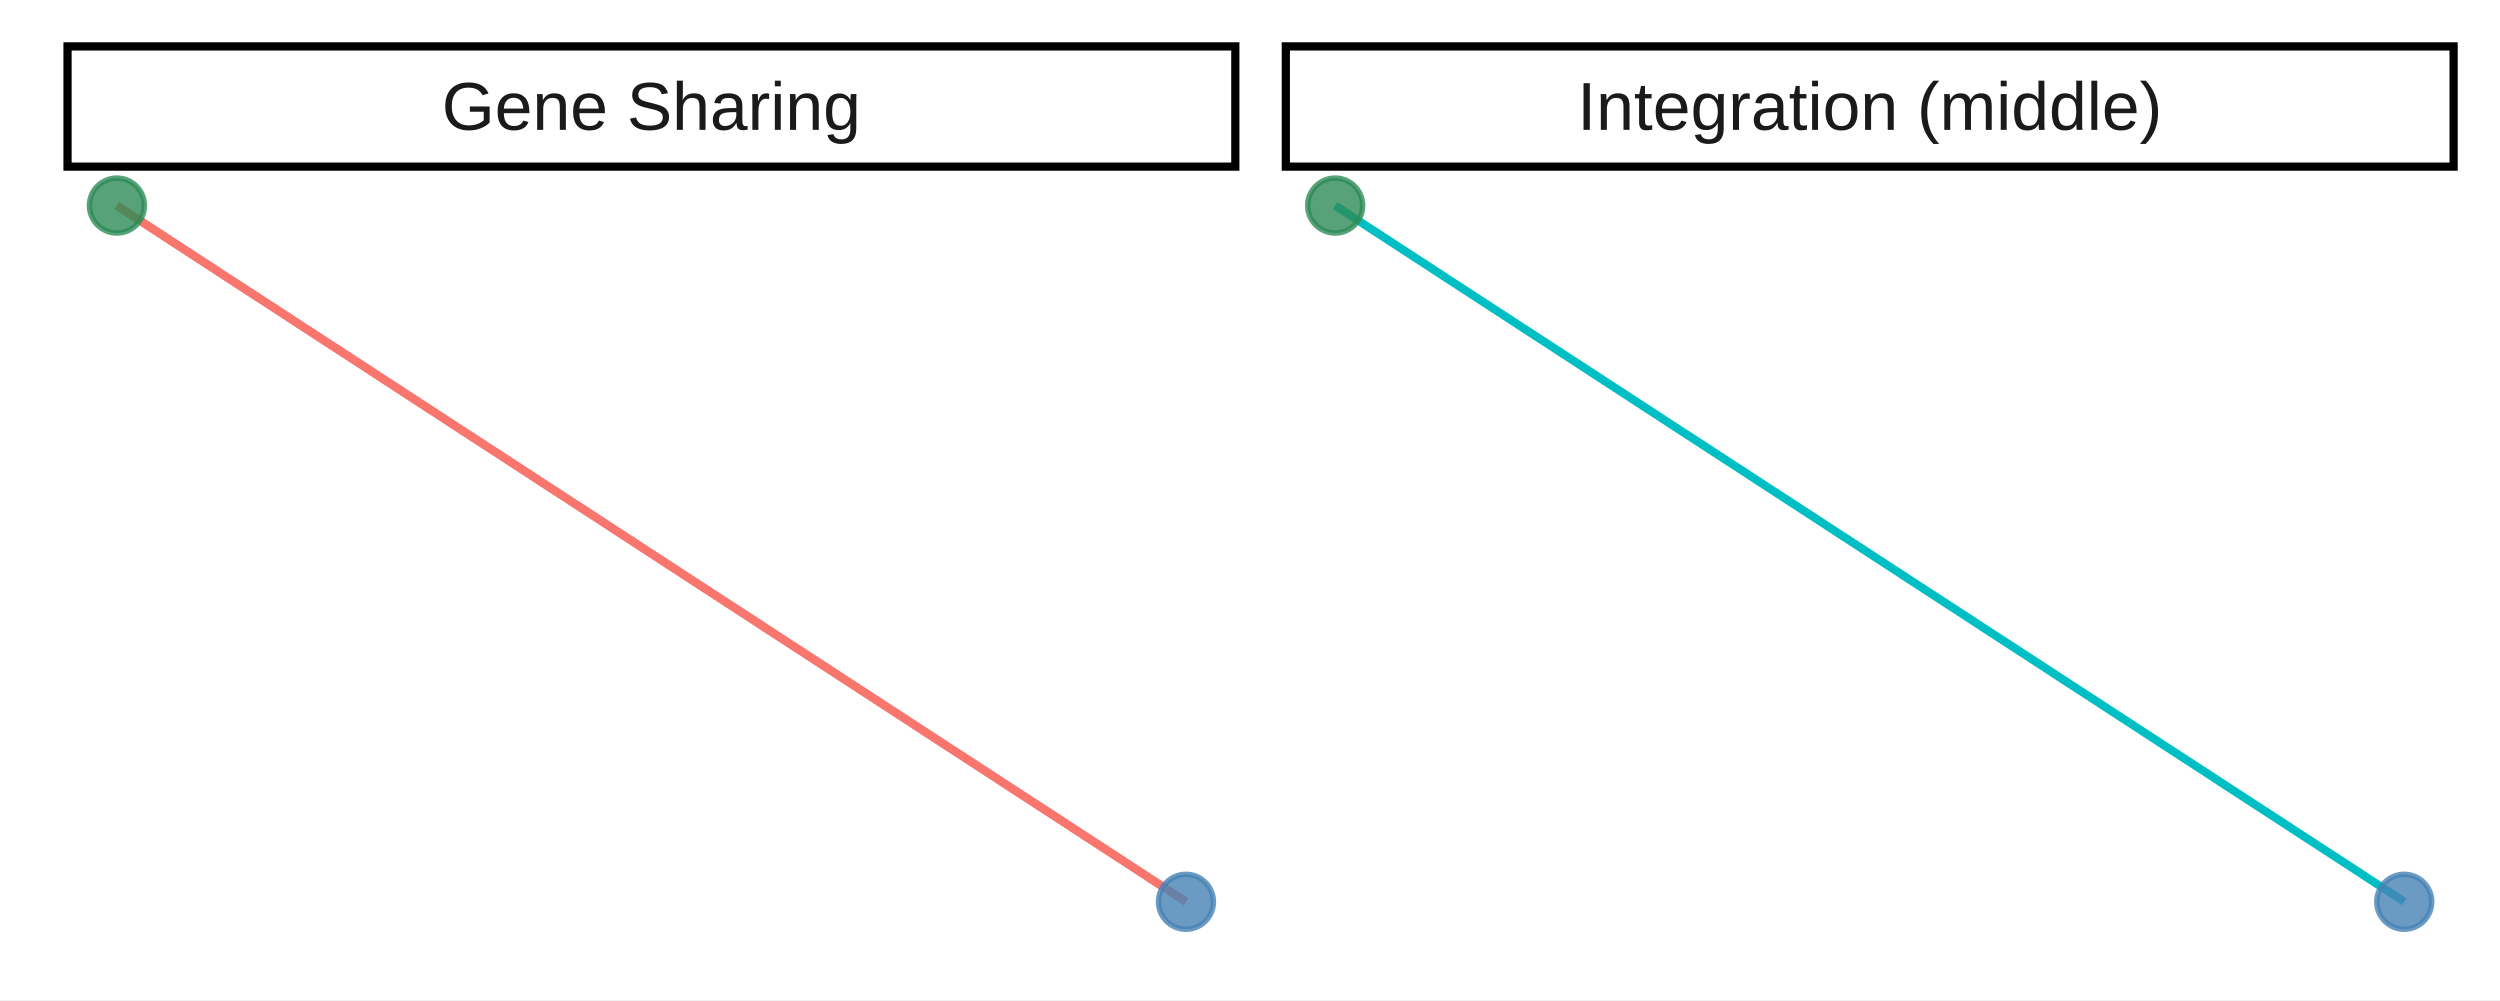
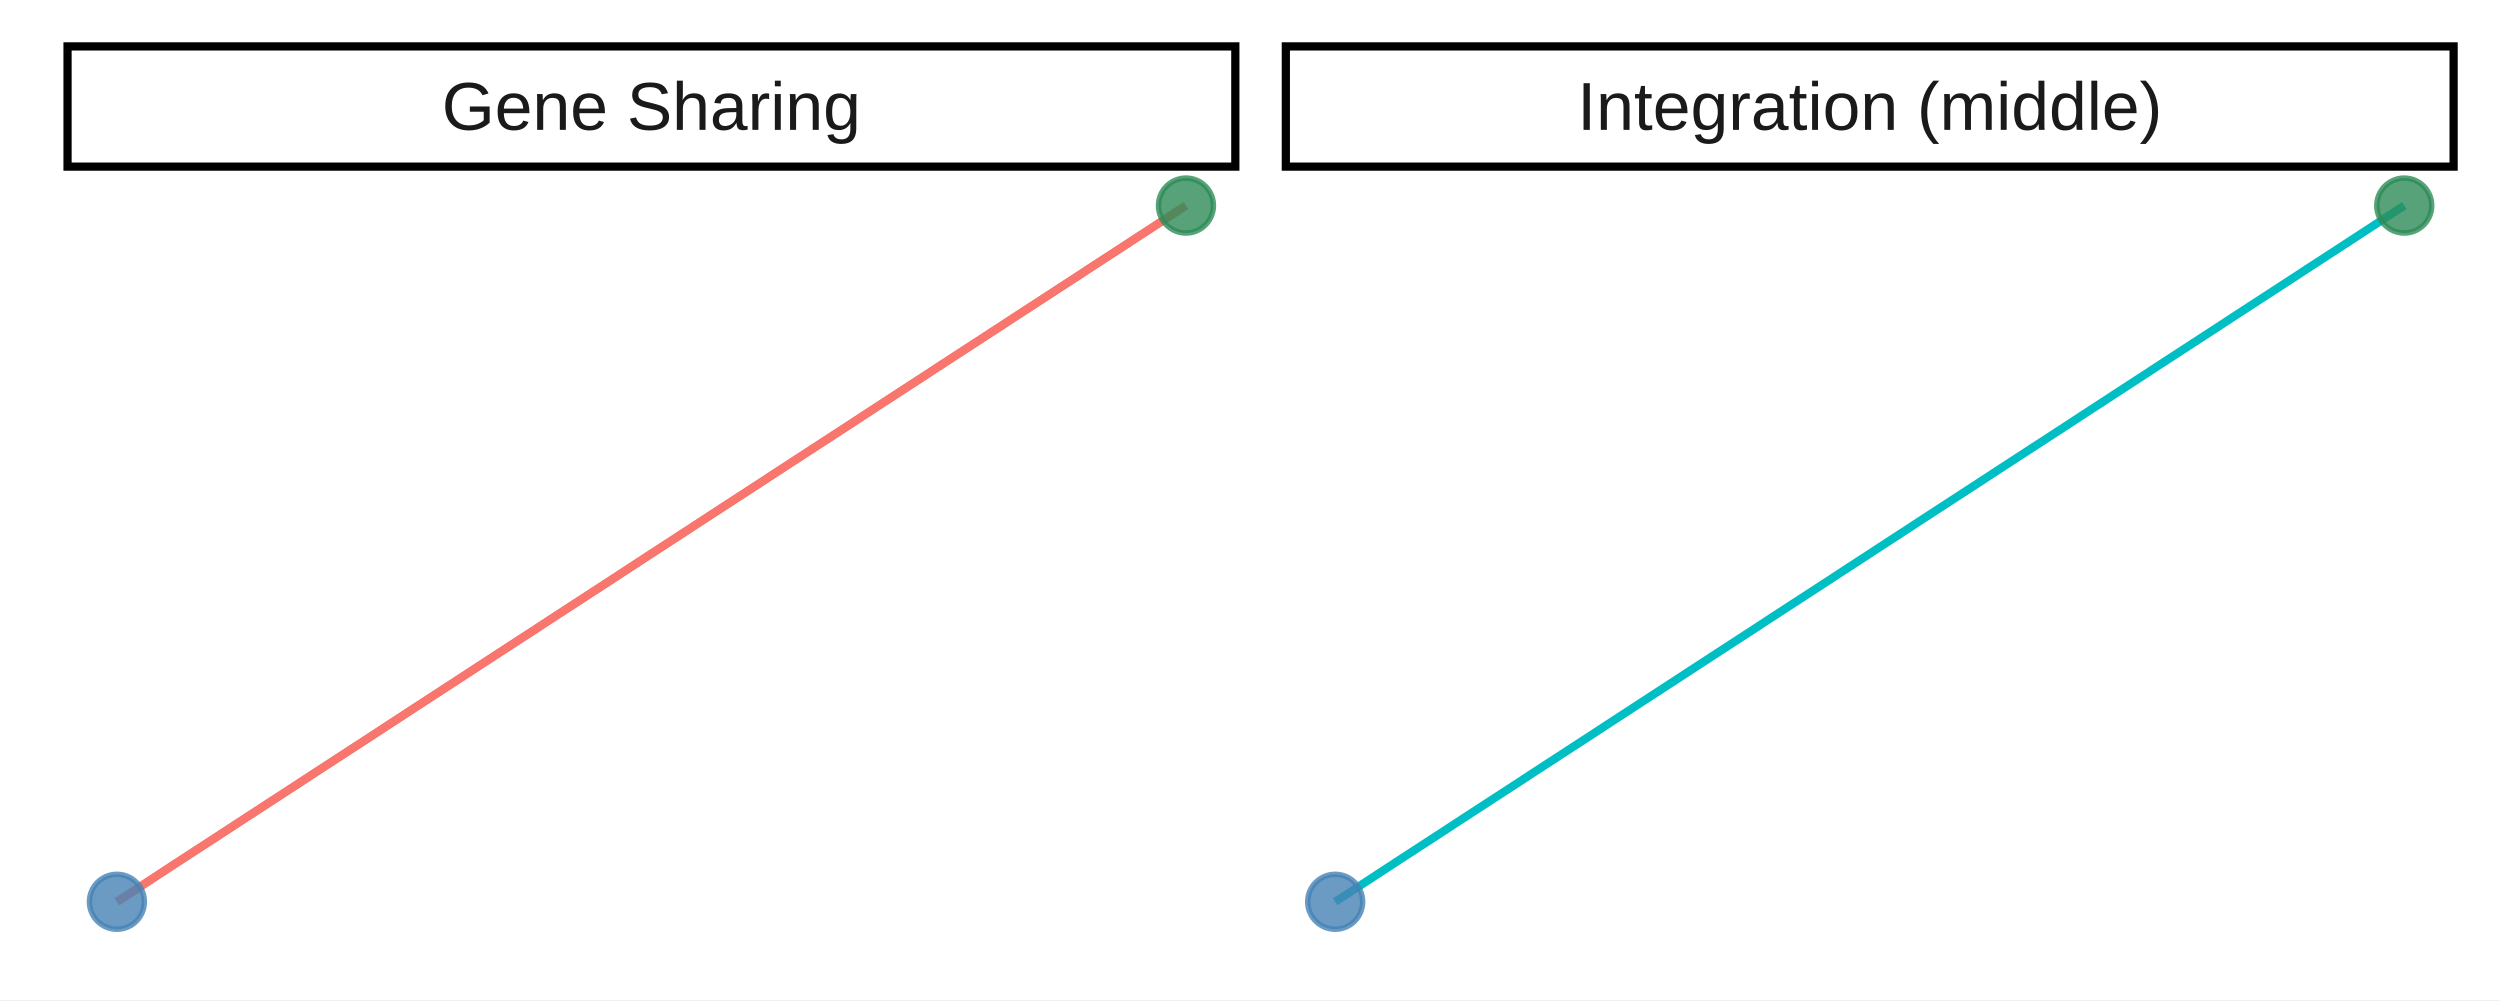
<svg xmlns="http://www.w3.org/2000/svg" width="324.00pt" height="129.60pt" viewBox="0 0 324.00 129.60">
  <g class="svglite">
    <defs>
      <style type="text/css">
    .svglite line, .svglite polyline, .svglite polygon, .svglite path, .svglite rect, .svglite circle {
      fill: none;
      stroke: #000000;
      stroke-linecap: round;
      stroke-linejoin: round;
      stroke-miterlimit: 10.00;
    }
    .svglite text {
      white-space: pre;
    }
    .svglite g.glyphgroup path {
      fill: inherit;
      stroke: none;
    }
  </style>
    </defs>
    <rect width="100%" height="100%" style="stroke: none; fill: #FFFFFF;" />
    <defs>
      <clipPath id="cpMC4wMHwzMjQuMDB8MC4wMHwxMjkuNjA=">
        <rect x="0.00" y="0.00" width="324.00" height="129.60" />
      </clipPath>
    </defs>
    <g clip-path="url(#cpMC4wMHwzMjQuMDB8MC4wMHwxMjkuNjA=)">
      <rect x="0" y="0.00" width="324.00" height="129.60" style="stroke-width: 1.07; stroke: #FFFFFF; fill: #FFFFFF;" />
    </g>
    <defs>
      <clipPath id="cpOC4yMnwxNjAuNjN8MjIuMTN8MTIxLjM4">
        <rect x="8.22" y="22.13" width="152.41" height="99.25" />
      </clipPath>
    </defs>
    <g clip-path="url(#cpOC4yMnwxNjAuNjN8MjIuMTN8MTIxLjM4)">
      <rect x="8.22" y="22.13" width="152.41" height="99.25" style="stroke-width: 1.07; stroke: none; fill: #FFFFFF;" />
-       <polyline points="153.70,116.87 152.30,115.96 150.90,115.05 149.50,114.14 148.10,113.22 146.70,112.31 145.31,111.40 143.91,110.49 142.51,109.58 141.11,108.67 139.71,107.76 138.31,106.84 136.91,105.93 135.51,105.02 134.11,104.11 132.71,103.20 131.31,102.29 129.91,101.38 128.51,100.46 127.11,99.55 125.71,98.64 124.31,97.73 122.91,96.82 121.51,95.91 120.11,95.00 118.71,94.08 117.31,93.17 115.91,92.26 114.51,91.35 113.12,90.44 111.72,89.53 110.32,88.62 108.92,87.71 107.52,86.79 106.12,85.88 104.72,84.97 103.32,84.06 101.92,83.15 100.52,82.24 99.12,81.33 97.72,80.41 96.32,79.50 94.92,78.59 93.52,77.68 92.12,76.77 90.72,75.86 89.32,74.95 87.92,74.03 86.52,73.12 85.12,72.21 83.72,71.30 82.33,70.39 80.93,69.48 79.53,68.57 78.13,67.65 76.73,66.74 75.33,65.83 73.93,64.92 72.53,64.01 71.13,63.10 69.73,62.19 68.33,61.27 66.93,60.36 65.53,59.45 64.13,58.54 62.73,57.63 61.33,56.72 59.93,55.81 58.53,54.90 57.13,53.98 55.73,53.07 54.33,52.16 52.93,51.25 51.54,50.34 50.14,49.43 48.74,48.52 47.34,47.60 45.94,46.69 44.54,45.78 43.14,44.87 41.74,43.96 40.34,43.05 38.94,42.14 37.54,41.22 36.14,40.31 34.74,39.40 33.34,38.49 31.94,37.58 30.54,36.67 29.14,35.76 27.74,34.84 26.34,33.93 24.94,33.02 23.54,32.11 22.14,31.20 20.75,30.29 19.35,29.38 17.95,28.46 16.55,27.55 15.15,26.64 " style="stroke-width: 1.07; stroke: #F8766D; stroke-linecap: butt;" />
-       <polyline points="153.70,116.87 152.30,115.96 150.90,115.05 149.50,114.14 148.10,113.22 146.70,112.31 145.31,111.40 143.91,110.49 142.51,109.58 141.11,108.67 139.71,107.76 138.31,106.84 136.91,105.93 135.51,105.02 134.11,104.11 132.71,103.20 131.31,102.29 129.91,101.38 128.51,100.46 127.11,99.55 125.71,98.64 124.31,97.73 122.91,96.82 121.51,95.91 120.11,95.00 118.71,94.08 117.31,93.17 115.91,92.26 114.51,91.35 113.12,90.44 111.72,89.53 110.32,88.62 108.92,87.71 107.52,86.79 106.12,85.88 104.72,84.97 103.32,84.06 101.92,83.15 100.52,82.24 99.12,81.33 97.72,80.41 96.32,79.50 94.92,78.59 93.52,77.68 92.12,76.77 90.72,75.86 89.32,74.95 87.92,74.03 86.52,73.12 85.12,72.21 83.72,71.30 82.33,70.39 80.93,69.48 79.53,68.57 78.13,67.65 76.73,66.74 75.33,65.83 73.93,64.92 72.53,64.01 71.13,63.10 69.73,62.19 68.33,61.27 66.93,60.36 65.53,59.45 64.13,58.54 62.73,57.63 61.33,56.72 59.93,55.81 58.53,54.90 57.13,53.98 55.73,53.07 54.33,52.16 52.93,51.25 51.54,50.34 50.14,49.43 48.74,48.52 47.34,47.60 45.94,46.69 44.54,45.78 43.14,44.87 41.74,43.96 40.34,43.05 38.94,42.14 37.54,41.22 36.14,40.31 34.74,39.40 33.34,38.49 31.94,37.58 30.54,36.67 29.14,35.76 27.74,34.84 26.34,33.93 24.94,33.02 23.54,32.11 22.14,31.20 20.75,30.29 19.35,29.38 17.95,28.46 16.55,27.55 15.15,26.64 " style="stroke-width: 1.07; stroke: #F8766D; stroke-linecap: butt;" />
-       <circle cx="153.70" cy="116.87" r="3.56" style="stroke-width: 0.71; stroke: #4682B4; stroke-opacity: 0.80; fill: #4682B4; fill-opacity: 0.80;" />
-       <circle cx="15.15" cy="26.64" r="3.56" style="stroke-width: 0.71; stroke: #2E8B57; stroke-opacity: 0.80; fill: #2E8B57; fill-opacity: 0.80;" />
+       <polyline points="15.15,116.87 16.55,115.96 17.95,115.05 19.35,114.14 20.75,113.22 22.14,112.31 23.54,111.40 24.94,110.49 26.34,109.58 27.74,108.67 29.14,107.76 30.54,106.84 31.94,105.93 33.34,105.02 34.74,104.11 36.14,103.20 37.54,102.29 38.94,101.38 40.34,100.46 41.74,99.55 43.14,98.64 44.54,97.73 45.94,96.82 47.34,95.91 48.74,95.00 50.14,94.08 51.54,93.17 52.93,92.26 54.33,91.35 55.73,90.44 57.13,89.53 58.53,88.62 59.93,87.71 61.33,86.79 62.73,85.88 64.13,84.97 65.53,84.06 66.93,83.15 68.33,82.24 69.73,81.33 71.13,80.41 72.53,79.50 73.93,78.59 75.33,77.68 76.73,76.77 78.13,75.86 79.53,74.95 80.93,74.03 82.33,73.12 83.72,72.21 85.12,71.30 86.52,70.39 87.92,69.48 89.32,68.57 90.72,67.65 92.12,66.74 93.52,65.83 94.92,64.92 96.32,64.01 97.72,63.10 99.12,62.19 100.52,61.27 101.92,60.36 103.32,59.45 104.72,58.54 106.12,57.63 107.52,56.72 108.92,55.81 110.32,54.90 111.72,53.98 113.12,53.07 114.51,52.16 115.91,51.25 117.31,50.34 118.71,49.43 120.11,48.52 121.51,47.60 122.91,46.69 124.31,45.78 125.71,44.87 127.11,43.96 128.51,43.05 129.91,42.14 131.31,41.22 132.71,40.31 134.11,39.40 135.51,38.49 136.91,37.58 138.31,36.67 139.71,35.76 141.11,34.84 142.51,33.93 143.91,33.02 145.31,32.11 146.70,31.20 148.10,30.29 149.50,29.38 150.90,28.46 152.30,27.55 153.70,26.64 " style="stroke-width: 1.07; stroke: #F8766D; stroke-linecap: butt;" />
+       <polyline points="15.15,116.87 16.55,115.96 17.95,115.05 19.35,114.14 20.75,113.22 22.14,112.31 23.54,111.40 24.94,110.49 26.34,109.58 27.74,108.67 29.14,107.76 30.54,106.84 31.94,105.93 33.34,105.02 34.74,104.11 36.14,103.20 37.54,102.29 38.94,101.38 40.34,100.46 41.74,99.55 43.14,98.64 44.54,97.73 45.94,96.82 47.34,95.91 48.74,95.00 50.14,94.08 51.54,93.17 52.93,92.26 54.33,91.35 55.73,90.44 57.13,89.53 58.53,88.62 59.93,87.71 61.33,86.79 62.73,85.88 64.13,84.97 65.53,84.06 66.93,83.15 68.33,82.24 69.73,81.33 71.13,80.41 72.53,79.50 73.93,78.59 75.33,77.68 76.73,76.77 78.13,75.86 79.53,74.95 80.93,74.03 82.33,73.12 83.72,72.21 85.12,71.30 86.52,70.39 87.92,69.48 89.32,68.57 90.72,67.65 92.12,66.74 93.52,65.83 94.92,64.92 96.32,64.01 97.72,63.10 99.12,62.19 100.52,61.27 101.92,60.36 103.32,59.45 104.72,58.54 106.12,57.63 107.52,56.72 108.92,55.81 110.32,54.90 111.72,53.98 113.12,53.07 114.51,52.16 115.91,51.25 117.31,50.34 118.71,49.43 120.11,48.52 121.51,47.60 122.91,46.69 124.31,45.78 125.71,44.87 127.11,43.96 128.51,43.05 129.91,42.14 131.31,41.22 132.71,40.31 134.11,39.40 135.51,38.49 136.91,37.58 138.31,36.67 139.71,35.76 141.11,34.84 142.51,33.93 143.91,33.02 145.31,32.11 146.70,31.20 148.10,30.29 149.50,29.38 150.90,28.46 152.30,27.55 153.70,26.64 " style="stroke-width: 1.07; stroke: #F8766D; stroke-linecap: butt;" />
+       <circle cx="15.15" cy="116.87" r="3.56" style="stroke-width: 0.71; stroke: #4682B4; stroke-opacity: 0.80; fill: #4682B4; fill-opacity: 0.80;" />
+       <circle cx="153.70" cy="26.64" r="3.56" style="stroke-width: 0.71; stroke: #2E8B57; stroke-opacity: 0.80; fill: #2E8B57; fill-opacity: 0.80;" />
    </g>
    <g clip-path="url(#cpMC4wMHwzMjQuMDB8MC4wMHwxMjkuNjA=)">
</g>
    <defs>
      <clipPath id="cpMTY2LjExfDMxOC41MnwyMi4xM3wxMjEuMzg=">
        <rect x="166.11" y="22.13" width="152.41" height="99.25" />
      </clipPath>
    </defs>
    <g clip-path="url(#cpMTY2LjExfDMxOC41MnwyMi4xM3wxMjEuMzg=)">
      <rect x="166.11" y="22.13" width="152.41" height="99.25" style="stroke-width: 1.07; stroke: none; fill: #FFFFFF;" />
-       <polyline points="311.59,116.87 310.19,115.96 308.79,115.05 307.39,114.14 305.99,113.22 304.60,112.31 303.20,111.40 301.80,110.49 300.40,109.58 299.00,108.67 297.60,107.76 296.20,106.84 294.80,105.93 293.40,105.02 292.00,104.11 290.60,103.20 289.20,102.29 287.80,101.38 286.40,100.46 285.00,99.55 283.60,98.64 282.20,97.73 280.80,96.82 279.40,95.91 278.00,95.00 276.60,94.08 275.20,93.17 273.80,92.26 272.41,91.35 271.01,90.44 269.61,89.53 268.21,88.62 266.81,87.71 265.41,86.79 264.01,85.88 262.61,84.97 261.21,84.06 259.81,83.15 258.41,82.24 257.01,81.33 255.61,80.41 254.21,79.50 252.81,78.59 251.41,77.68 250.01,76.77 248.61,75.86 247.21,74.95 245.81,74.03 244.41,73.12 243.01,72.21 241.62,71.30 240.22,70.39 238.82,69.48 237.42,68.57 236.02,67.65 234.62,66.74 233.22,65.83 231.82,64.92 230.42,64.01 229.02,63.10 227.62,62.19 226.22,61.27 224.82,60.36 223.42,59.45 222.02,58.54 220.62,57.63 219.22,56.72 217.82,55.81 216.42,54.90 215.02,53.98 213.62,53.07 212.22,52.16 210.83,51.25 209.43,50.34 208.03,49.43 206.63,48.52 205.23,47.60 203.83,46.69 202.43,45.78 201.03,44.87 199.63,43.96 198.23,43.05 196.83,42.14 195.43,41.22 194.03,40.31 192.63,39.40 191.23,38.49 189.83,37.58 188.43,36.67 187.03,35.76 185.63,34.84 184.23,33.93 182.83,33.02 181.43,32.11 180.04,31.20 178.64,30.29 177.24,29.38 175.84,28.46 174.44,27.55 173.04,26.64 " style="stroke-width: 1.07; stroke: #00BFC4; stroke-linecap: butt;" />
-       <circle cx="311.59" cy="116.87" r="3.56" style="stroke-width: 0.71; stroke: #4682B4; stroke-opacity: 0.80; fill: #4682B4; fill-opacity: 0.80;" />
-       <circle cx="173.04" cy="26.64" r="3.56" style="stroke-width: 0.71; stroke: #2E8B57; stroke-opacity: 0.80; fill: #2E8B57; fill-opacity: 0.80;" />
+       <polyline points="173.04,116.87 174.44,115.96 175.84,115.05 177.24,114.14 178.64,113.22 180.04,112.31 181.43,111.40 182.83,110.49 184.23,109.58 185.63,108.67 187.03,107.76 188.43,106.84 189.83,105.93 191.23,105.02 192.63,104.11 194.03,103.20 195.43,102.29 196.83,101.38 198.23,100.46 199.63,99.55 201.03,98.64 202.43,97.73 203.83,96.82 205.23,95.91 206.63,95.00 208.03,94.08 209.43,93.17 210.83,92.26 212.22,91.35 213.62,90.44 215.02,89.53 216.42,88.62 217.82,87.71 219.22,86.79 220.62,85.88 222.02,84.97 223.42,84.06 224.82,83.15 226.22,82.24 227.62,81.33 229.02,80.41 230.42,79.50 231.82,78.59 233.22,77.68 234.62,76.77 236.02,75.86 237.42,74.95 238.82,74.03 240.22,73.12 241.62,72.21 243.01,71.30 244.41,70.39 245.81,69.48 247.21,68.57 248.61,67.65 250.01,66.74 251.41,65.83 252.81,64.92 254.21,64.01 255.61,63.10 257.01,62.19 258.41,61.27 259.81,60.36 261.21,59.45 262.61,58.54 264.01,57.63 265.41,56.72 266.81,55.81 268.21,54.90 269.61,53.98 271.01,53.07 272.41,52.16 273.80,51.25 275.20,50.34 276.60,49.43 278.00,48.52 279.40,47.60 280.80,46.69 282.20,45.78 283.60,44.87 285.00,43.96 286.40,43.05 287.80,42.14 289.20,41.22 290.60,40.31 292.00,39.40 293.40,38.49 294.80,37.58 296.20,36.67 297.60,35.76 299.00,34.84 300.40,33.93 301.80,33.02 303.20,32.11 304.60,31.20 305.99,30.29 307.39,29.38 308.79,28.46 310.19,27.55 311.59,26.64 " style="stroke-width: 1.07; stroke: #00BFC4; stroke-linecap: butt;" />
+       <circle cx="173.04" cy="116.87" r="3.56" style="stroke-width: 0.71; stroke: #4682B4; stroke-opacity: 0.80; fill: #4682B4; fill-opacity: 0.80;" />
+       <circle cx="311.59" cy="26.64" r="3.56" style="stroke-width: 0.71; stroke: #2E8B57; stroke-opacity: 0.80; fill: #2E8B57; fill-opacity: 0.80;" />
    </g>
    <g clip-path="url(#cpMC4wMHwzMjQuMDB8MC4wMHwxMjkuNjA=)">
</g>
    <defs>
      <clipPath id="cpOC4yMnwxNjAuNjN8NS40OHwyMi4xMw==">
        <rect x="8.22" y="5.48" width="152.41" height="16.65" />
      </clipPath>
    </defs>
    <g clip-path="url(#cpOC4yMnwxNjAuNjN8NS40OHwyMi4xMw==)">
      <rect x="8.22" y="5.48" width="152.41" height="16.65" style="stroke-width: 2.13; fill: #FFFFFF;" />
      <text x="84.42" y="16.83" text-anchor="middle" style="font-size: 8.80px;fill: #1A1A1A; font-family: &quot;Liberation Sans&quot;;" textLength="54.27px" lengthAdjust="spacingAndGlyphs">Gene Sharing</text>
    </g>
    <g clip-path="url(#cpMC4wMHwzMjQuMDB8MC4wMHwxMjkuNjA=)">
</g>
    <defs>
      <clipPath id="cpMTY2LjExfDMxOC41Mnw1LjQ4fDIyLjEz">
        <rect x="166.11" y="5.48" width="152.41" height="16.65" />
      </clipPath>
    </defs>
    <g clip-path="url(#cpMTY2LjExfDMxOC41Mnw1LjQ4fDIyLjEz)">
      <rect x="166.11" y="5.48" width="152.41" height="16.65" style="stroke-width: 2.13; fill: #FFFFFF;" />
      <text x="242.32" y="16.83" text-anchor="middle" style="font-size: 8.80px;fill: #1A1A1A; font-family: &quot;Liberation Sans&quot;;" textLength="75.72px" lengthAdjust="spacingAndGlyphs">Integration (middle)</text>
    </g>
    <g clip-path="url(#cpMC4wMHwzMjQuMDB8MC4wMHwxMjkuNjA=)">
</g>
  </g>
</svg>
